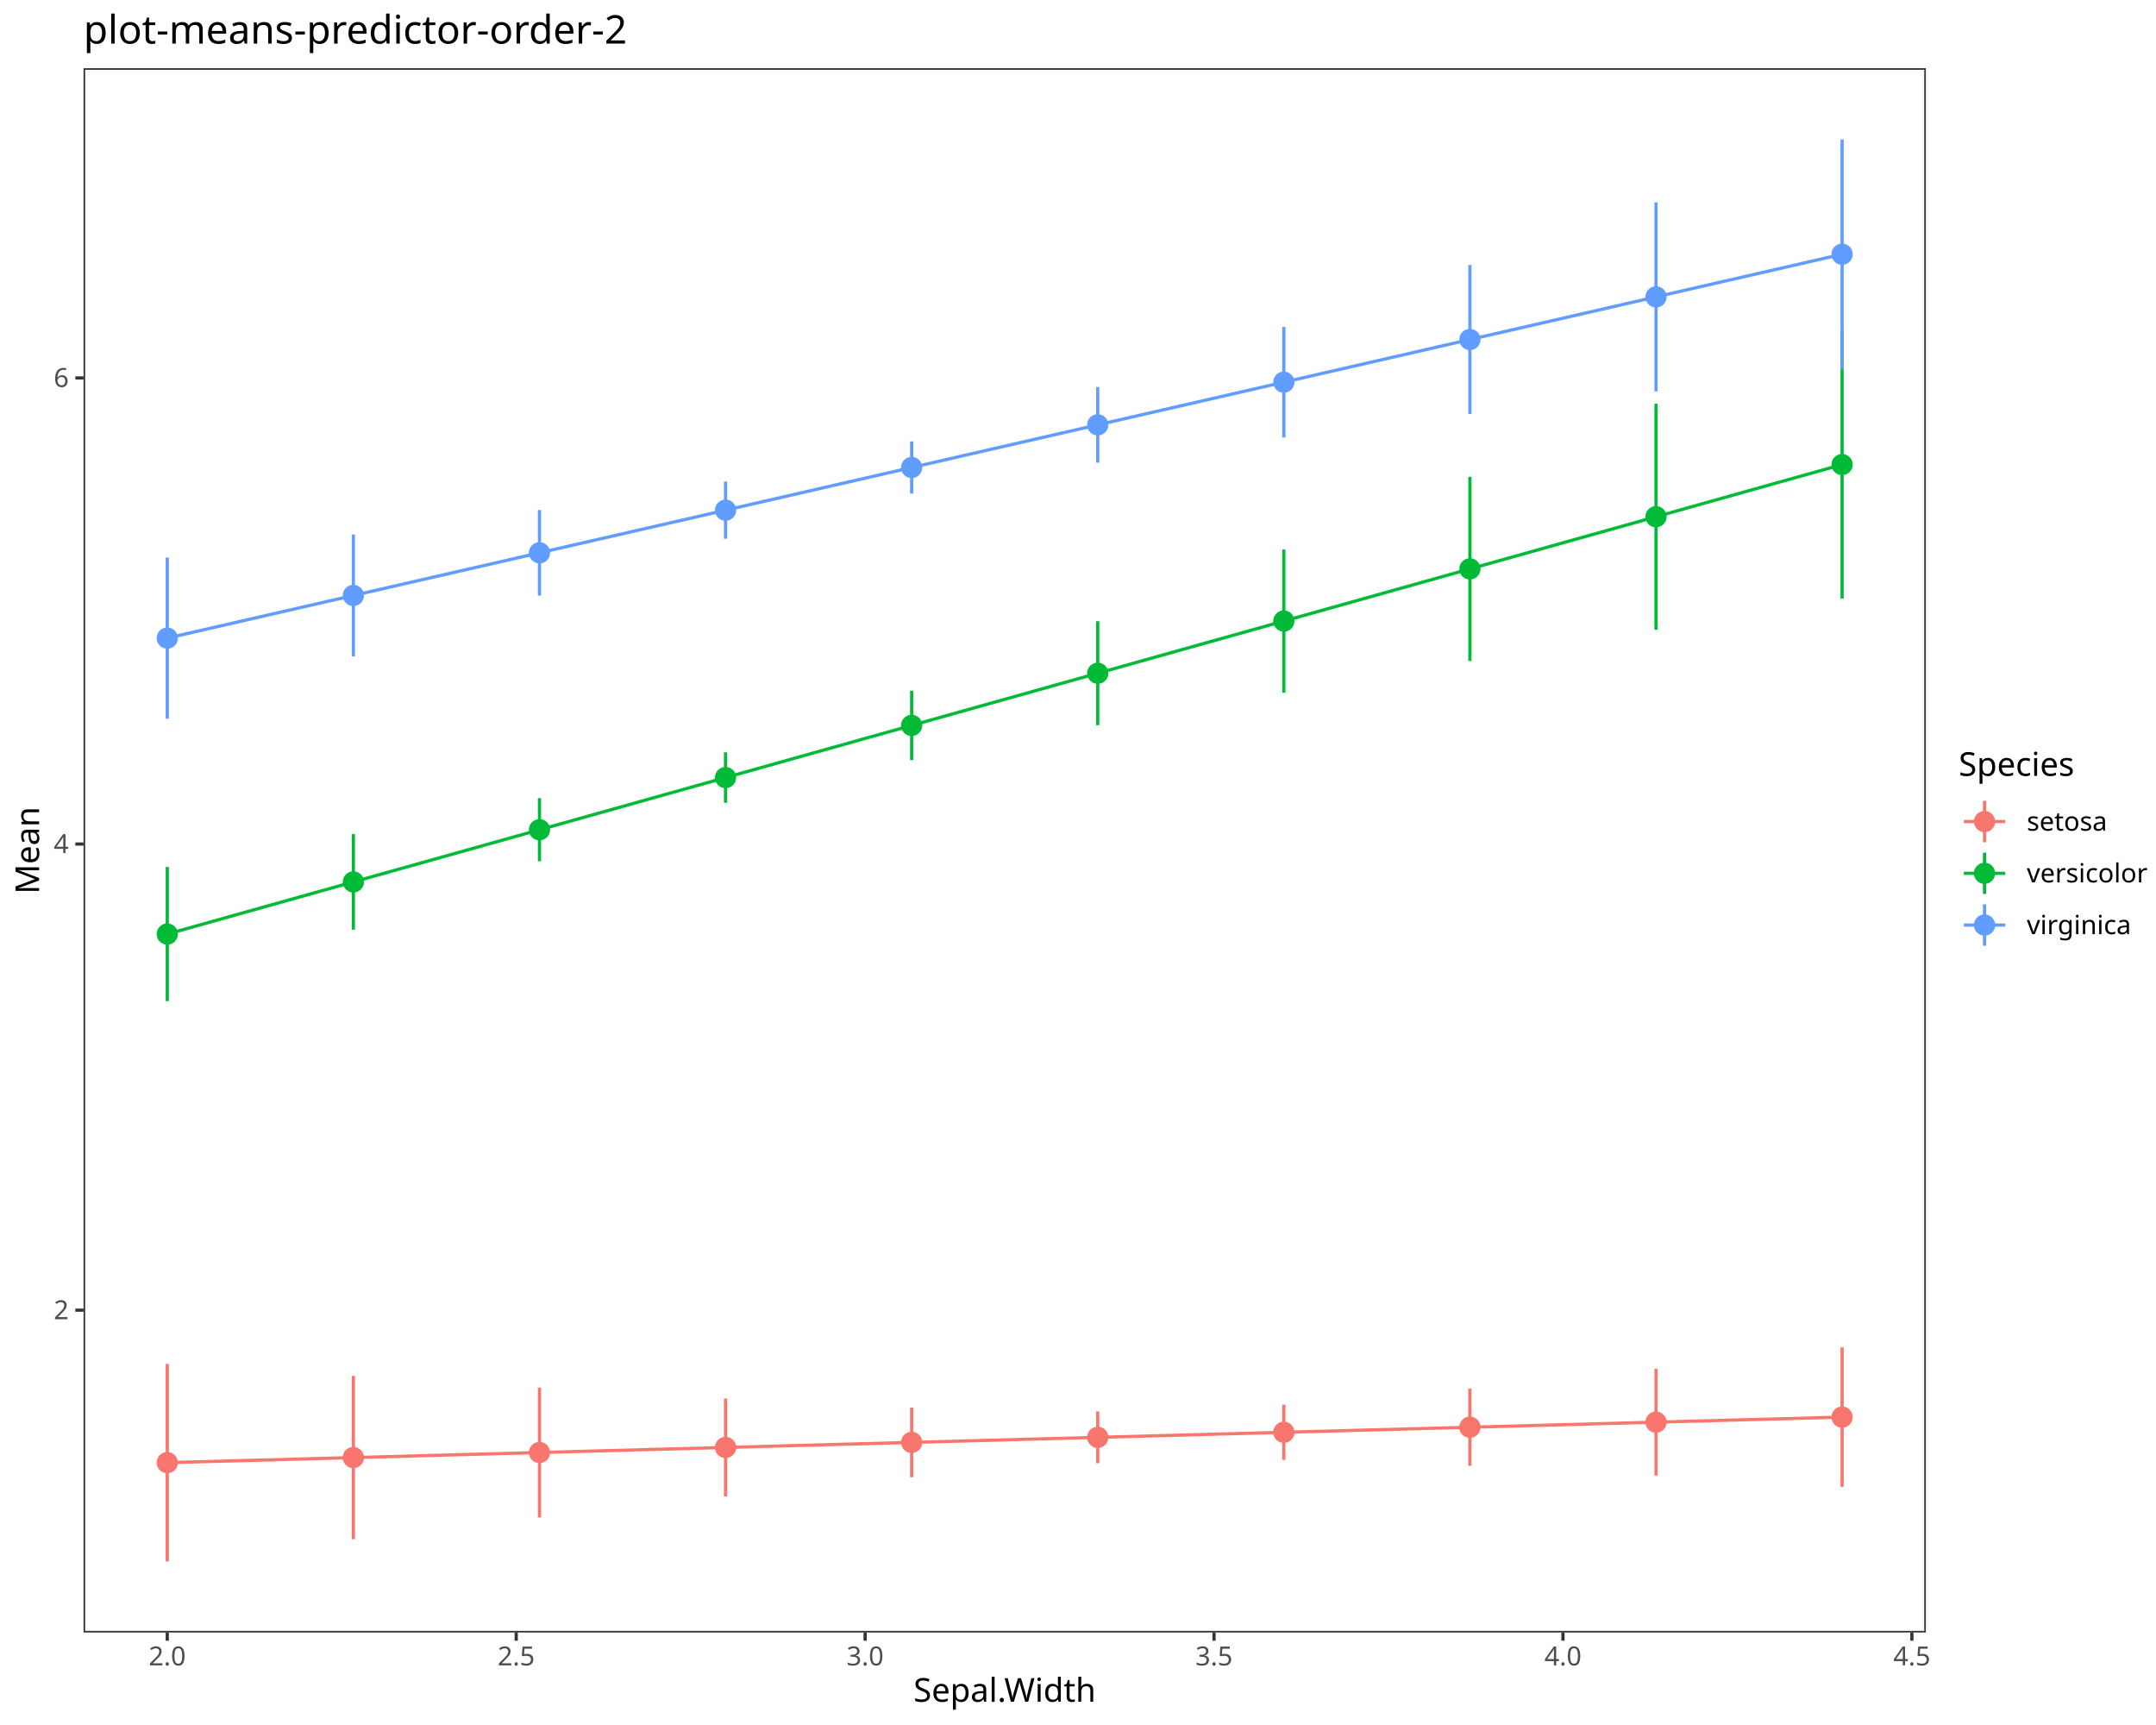
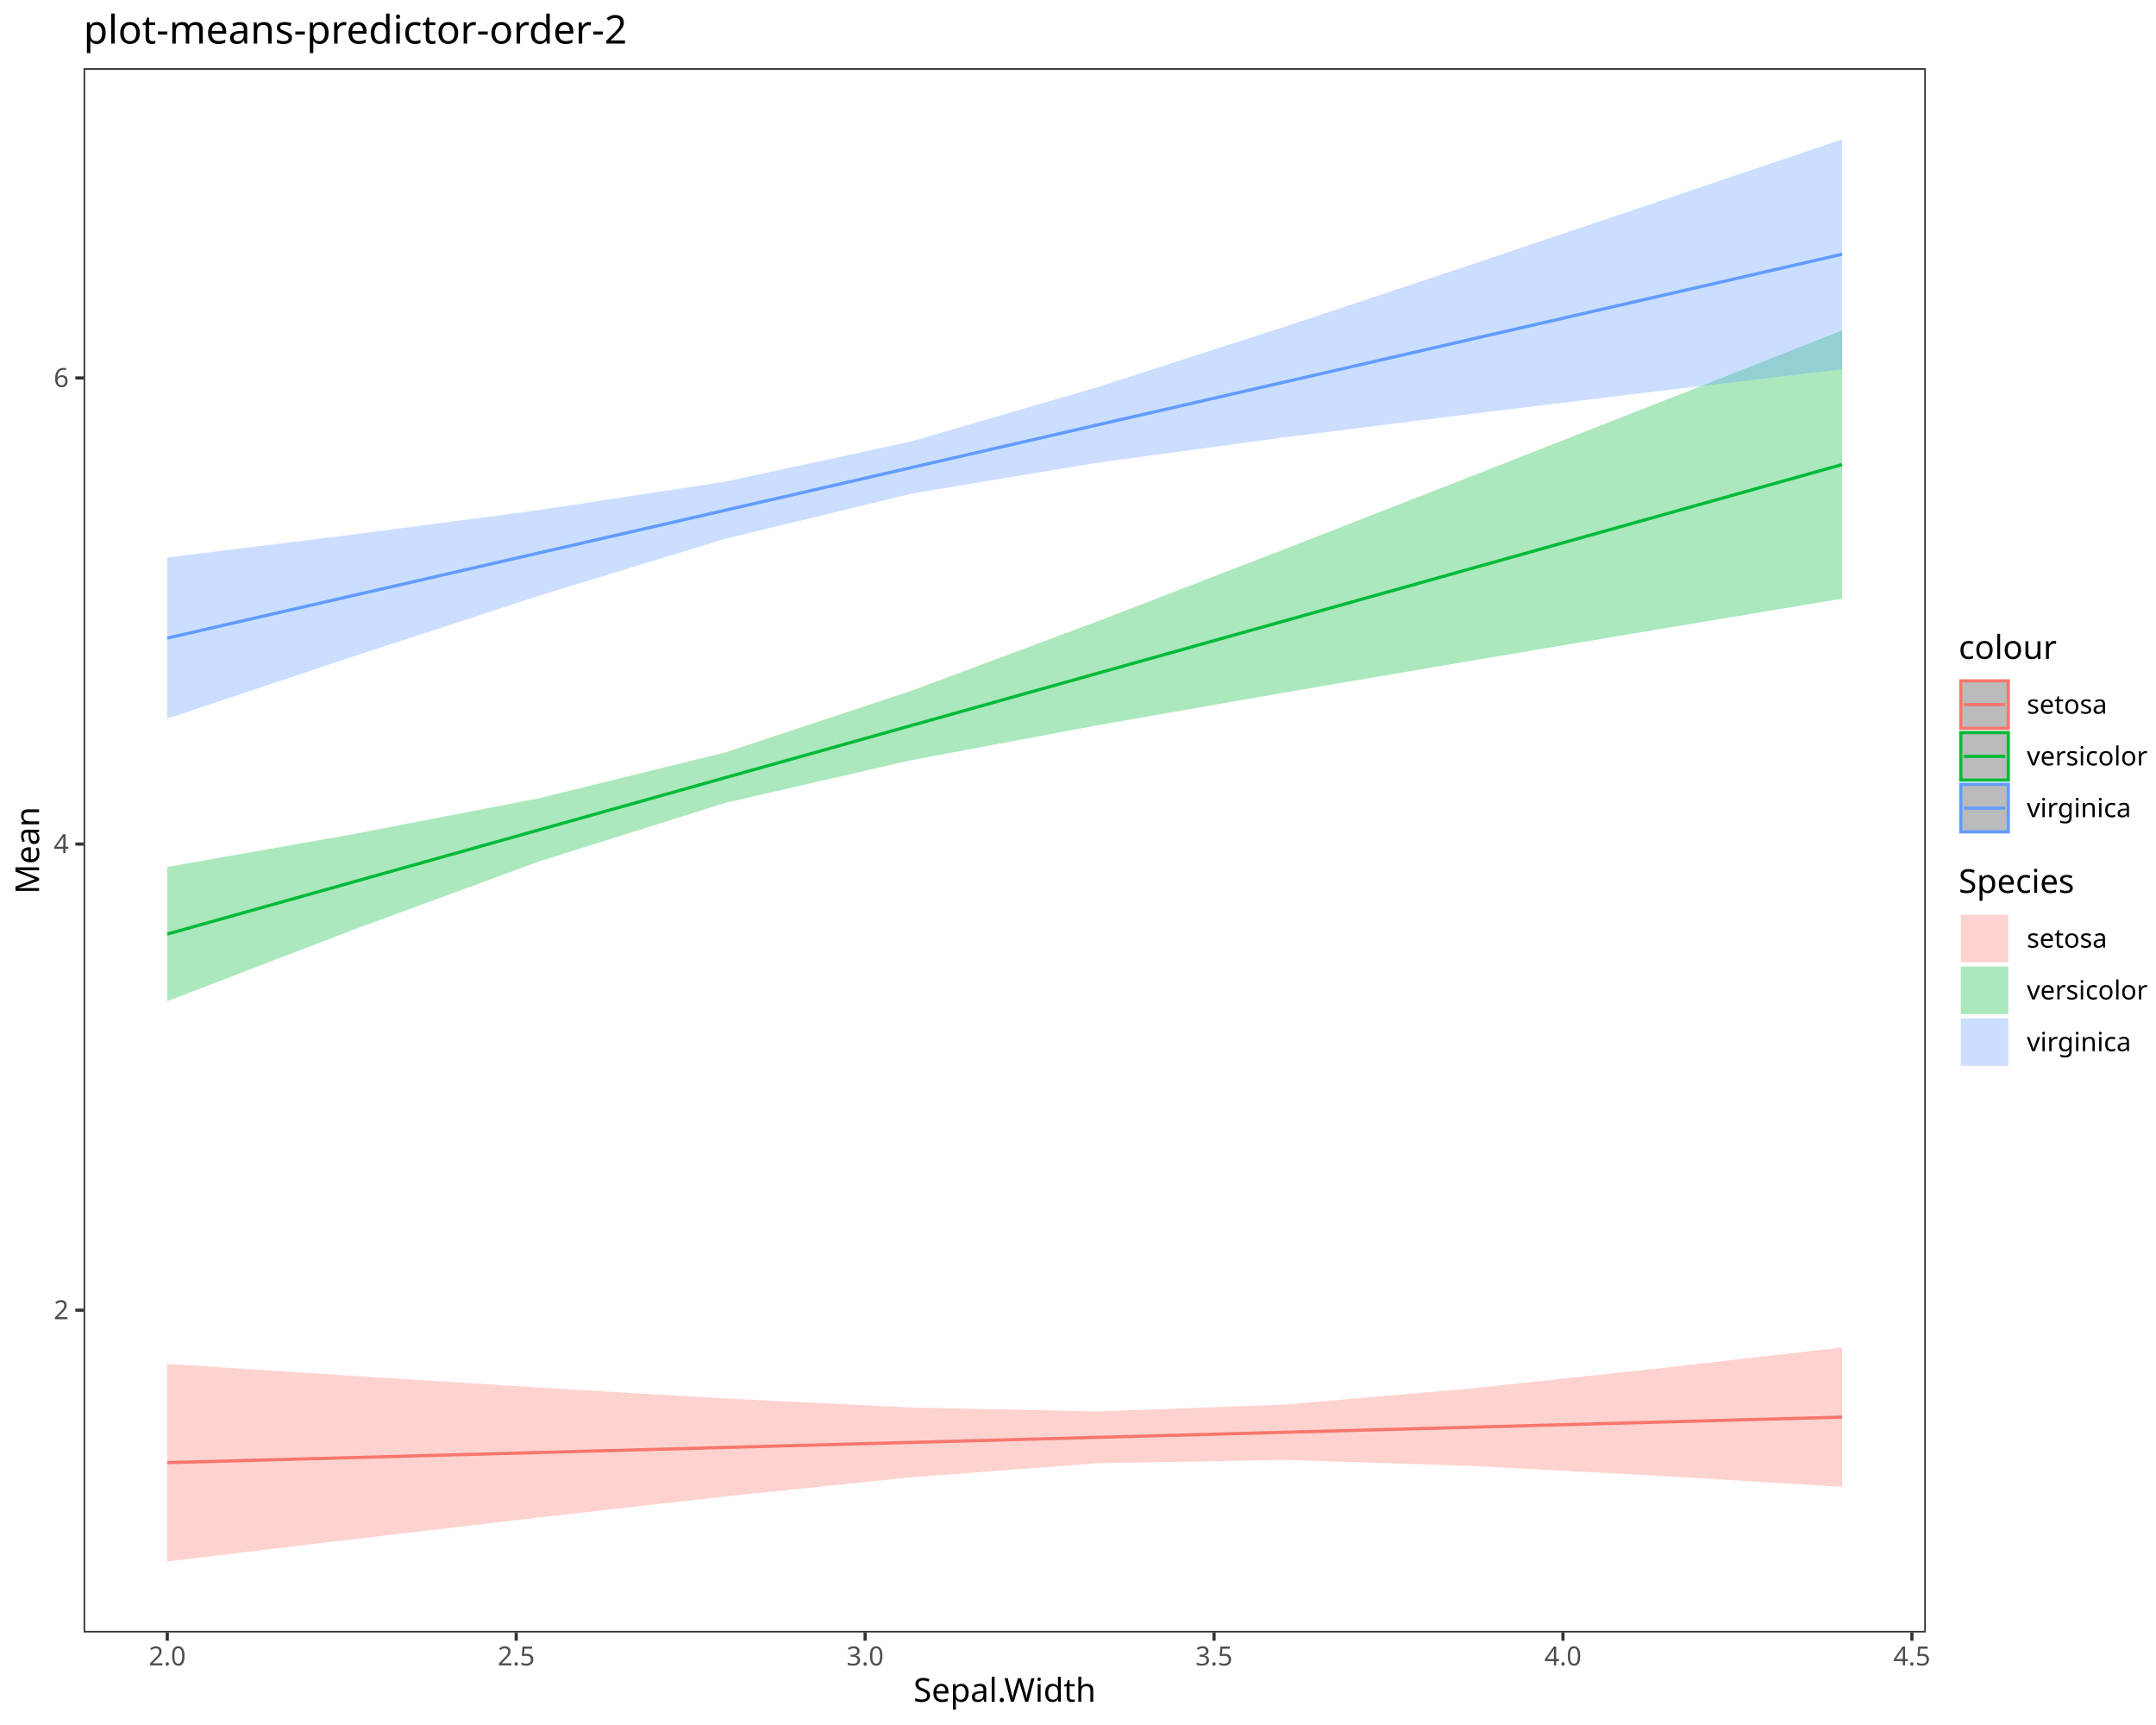
<svg xmlns="http://www.w3.org/2000/svg" class="svglite" data-engine-version="2.0" width="720.00pt" height="576.00pt" viewBox="0 0 720.00 576.00">
  <defs>
    <style type="text/css">
    .svglite line, .svglite polyline, .svglite polygon, .svglite path, .svglite rect, .svglite circle {
      fill: none;
      stroke: #000000;
      stroke-linecap: round;
      stroke-linejoin: round;
      stroke-miterlimit: 10.00;
    }
  </style>
  </defs>
  <rect width="100%" height="100%" style="stroke: none; fill: #FFFFFF;" />
  <defs>
    <clipPath id="cpMC4wMHw3MjAuMDB8MC4wMHw1NzYuMDA=">
      <rect x="0.00" y="0.00" width="720.00" height="576.00" />
    </clipPath>
  </defs>
  <g clip-path="url(#cpMC4wMHw3MjAuMDB8MC4wMHw1NzYuMDA=)">
    <rect x="0.00" y="0.00" width="720.00" height="576.00" style="stroke-width: 1.07; stroke: #FFFFFF; fill: #FFFFFF;" />
  </g>
  <defs>
    <clipPath id="cpMjcuOTB8NjQzLjE0fDIyLjc4fDU0NS4xMQ==">
      <rect x="27.90" y="22.78" width="615.24" height="522.33" />
    </clipPath>
  </defs>
  <g clip-path="url(#cpMjcuOTB8NjQzLjE0fDIyLjc4fDU0NS4xMQ==)">
    <rect x="27.90" y="22.78" width="615.24" height="522.33" style="stroke-width: 1.07; stroke: none; fill: #FFFFFF;" />
+     <polygon points="55.86,455.42 118.01,459.44 180.16,463.34 242.30,466.98 304.45,470.00 366.59,471.30 428.74,469.04 490.88,463.67 553.03,457.03 615.17,449.92 615.17,496.46 553.03,492.72 490.88,489.46 428.74,487.48 366.59,488.59 304.45,493.27 242.30,499.66 180.16,506.68 118.01,513.96 55.86,521.37 " style="stroke-width: 0.00; stroke: none; stroke-linecap: butt; fill: #F8766D; fill-opacity: 0.33;" />
+     <polyline points="55.86,455.42 118.01,459.44 180.16,463.34 242.30,466.98 304.45,470.00 366.59,471.30 428.74,469.04 490.88,463.67 553.03,457.03 615.17,449.92 " style="stroke-width: 1.07; stroke: none; stroke-linecap: butt;" />
+     <polyline points="615.17,496.46 553.03,492.72 490.88,489.46 428.74,487.48 366.59,488.59 304.45,493.27 242.30,499.66 180.16,506.68 118.01,513.96 55.86,521.37 " style="stroke-width: 1.07; stroke: none; stroke-linecap: butt;" />
+     <polygon points="55.86,289.50 118.01,278.52 180.16,266.52 242.30,251.22 304.45,230.63 366.59,207.44 428.74,183.47 490.88,159.21 553.03,134.82 615.17,110.35 615.17,199.89 553.03,210.27 490.88,220.71 428.74,231.29 366.59,242.16 304.45,253.81 242.30,268.06 180.16,287.60 118.01,310.44 55.86,334.30 " style="stroke-width: 0.00; stroke: none; stroke-linecap: butt; fill: #00BA38; fill-opacity: 0.33;" />
+     <polyline points="55.86,289.50 118.01,278.52 180.16,266.52 242.30,251.22 304.45,230.63 366.59,207.44 428.74,183.47 490.88,159.21 553.03,134.82 615.17,110.35 " style="stroke-width: 1.07; stroke: none; stroke-linecap: butt;" />
+     <polyline points="615.17,199.89 553.03,210.27 490.88,220.71 428.74,231.29 366.59,242.16 304.45,253.81 242.30,268.06 180.16,287.60 118.01,310.44 55.86,334.30 " style="stroke-width: 1.07; stroke: none; stroke-linecap: butt;" />
+     <polygon points="55.86,186.17 118.01,178.46 180.16,170.30 242.30,160.80 304.45,147.38 366.59,129.24 428.74,109.17 490.88,88.49 553.03,67.56 615.17,46.53 615.17,123.25 553.03,130.70 490.88,138.26 428.74,146.07 366.59,154.48 304.45,164.83 242.30,179.89 180.16,198.87 118.01,219.20 55.86,239.98 " style="stroke-width: 0.00; stroke: none; stroke-linecap: butt; fill: #619CFF; fill-opacity: 0.33;" />
+     <polyline points="55.86,186.17 118.01,178.46 180.16,170.30 242.30,160.80 304.45,147.38 366.59,129.24 428.74,109.17 490.88,88.49 553.03,67.56 615.17,46.53 " style="stroke-width: 1.07; stroke: none; stroke-linecap: butt;" />
+     <polyline points="615.17,123.25 553.03,130.70 490.88,138.26 428.74,146.07 366.59,154.48 304.45,164.83 242.30,179.89 180.16,198.87 118.01,219.20 55.86,239.98 " style="stroke-width: 1.07; stroke: none; stroke-linecap: butt;" />
    <polyline points="55.86,488.39 118.01,486.70 180.16,485.01 242.30,483.32 304.45,481.63 366.59,479.95 428.74,478.26 490.88,476.57 553.03,474.88 615.17,473.19 " style="stroke-width: 1.07; stroke: #F8766D; stroke-linecap: butt;" />
    <polyline points="55.86,311.90 118.01,294.48 180.16,277.06 242.30,259.64 304.45,242.22 366.59,224.80 428.74,207.38 490.88,189.96 553.03,172.54 615.17,155.12 " style="stroke-width: 1.07; stroke: #00BA38; stroke-linecap: butt;" />
    <polyline points="55.86,213.07 118.01,198.83 180.16,184.59 242.30,170.35 304.45,156.10 366.59,141.86 428.74,127.62 490.88,113.37 553.03,99.13 615.17,84.89 " style="stroke-width: 1.07; stroke: #619CFF; stroke-linecap: butt;" />
-     <line x1="55.86" y1="521.37" x2="55.86" y2="455.42" style="stroke-width: 1.07; stroke: #F8766D; stroke-linecap: butt;" />
-     <line x1="118.01" y1="513.96" x2="118.01" y2="459.44" style="stroke-width: 1.07; stroke: #F8766D; stroke-linecap: butt;" />
-     <line x1="180.16" y1="506.68" x2="180.16" y2="463.34" style="stroke-width: 1.07; stroke: #F8766D; stroke-linecap: butt;" />
-     <line x1="242.30" y1="499.66" x2="242.30" y2="466.98" style="stroke-width: 1.07; stroke: #F8766D; stroke-linecap: butt;" />
-     <line x1="304.45" y1="493.27" x2="304.45" y2="470.00" style="stroke-width: 1.07; stroke: #F8766D; stroke-linecap: butt;" />
-     <line x1="366.59" y1="488.59" x2="366.59" y2="471.30" style="stroke-width: 1.07; stroke: #F8766D; stroke-linecap: butt;" />
-     <line x1="428.74" y1="487.48" x2="428.74" y2="469.04" style="stroke-width: 1.07; stroke: #F8766D; stroke-linecap: butt;" />
-     <line x1="490.88" y1="489.46" x2="490.88" y2="463.67" style="stroke-width: 1.07; stroke: #F8766D; stroke-linecap: butt;" />
-     <line x1="553.03" y1="492.72" x2="553.03" y2="457.03" style="stroke-width: 1.07; stroke: #F8766D; stroke-linecap: butt;" />
-     <line x1="615.17" y1="496.46" x2="615.17" y2="449.92" style="stroke-width: 1.07; stroke: #F8766D; stroke-linecap: butt;" />
-     <line x1="55.86" y1="334.30" x2="55.86" y2="289.50" style="stroke-width: 1.07; stroke: #00BA38; stroke-linecap: butt;" />
-     <line x1="118.01" y1="310.44" x2="118.01" y2="278.52" style="stroke-width: 1.07; stroke: #00BA38; stroke-linecap: butt;" />
-     <line x1="180.16" y1="287.60" x2="180.16" y2="266.52" style="stroke-width: 1.07; stroke: #00BA38; stroke-linecap: butt;" />
-     <line x1="242.30" y1="268.06" x2="242.30" y2="251.22" style="stroke-width: 1.07; stroke: #00BA38; stroke-linecap: butt;" />
-     <line x1="304.45" y1="253.81" x2="304.45" y2="230.63" style="stroke-width: 1.07; stroke: #00BA38; stroke-linecap: butt;" />
-     <line x1="366.59" y1="242.16" x2="366.59" y2="207.44" style="stroke-width: 1.07; stroke: #00BA38; stroke-linecap: butt;" />
-     <line x1="428.74" y1="231.29" x2="428.74" y2="183.47" style="stroke-width: 1.07; stroke: #00BA38; stroke-linecap: butt;" />
-     <line x1="490.88" y1="220.71" x2="490.88" y2="159.21" style="stroke-width: 1.07; stroke: #00BA38; stroke-linecap: butt;" />
-     <line x1="553.03" y1="210.27" x2="553.03" y2="134.82" style="stroke-width: 1.07; stroke: #00BA38; stroke-linecap: butt;" />
-     <line x1="615.17" y1="199.89" x2="615.17" y2="110.35" style="stroke-width: 1.07; stroke: #00BA38; stroke-linecap: butt;" />
-     <line x1="55.86" y1="239.98" x2="55.86" y2="186.17" style="stroke-width: 1.07; stroke: #619CFF; stroke-linecap: butt;" />
-     <line x1="118.01" y1="219.20" x2="118.01" y2="178.46" style="stroke-width: 1.07; stroke: #619CFF; stroke-linecap: butt;" />
-     <line x1="180.16" y1="198.87" x2="180.16" y2="170.30" style="stroke-width: 1.07; stroke: #619CFF; stroke-linecap: butt;" />
-     <line x1="242.30" y1="179.89" x2="242.30" y2="160.80" style="stroke-width: 1.07; stroke: #619CFF; stroke-linecap: butt;" />
-     <line x1="304.45" y1="164.83" x2="304.45" y2="147.38" style="stroke-width: 1.07; stroke: #619CFF; stroke-linecap: butt;" />
-     <line x1="366.59" y1="154.48" x2="366.59" y2="129.24" style="stroke-width: 1.07; stroke: #619CFF; stroke-linecap: butt;" />
-     <line x1="428.74" y1="146.07" x2="428.74" y2="109.17" style="stroke-width: 1.07; stroke: #619CFF; stroke-linecap: butt;" />
-     <line x1="490.88" y1="138.26" x2="490.88" y2="88.49" style="stroke-width: 1.07; stroke: #619CFF; stroke-linecap: butt;" />
-     <line x1="553.03" y1="130.70" x2="553.03" y2="67.56" style="stroke-width: 1.07; stroke: #619CFF; stroke-linecap: butt;" />
-     <line x1="615.17" y1="123.25" x2="615.17" y2="46.53" style="stroke-width: 1.07; stroke: #619CFF; stroke-linecap: butt;" />
-     <circle cx="55.86" cy="488.39" r="2.84" style="stroke-width: 1.42; stroke: #F8766D; fill: #F8766D;" />
-     <circle cx="118.01" cy="486.70" r="2.84" style="stroke-width: 1.42; stroke: #F8766D; fill: #F8766D;" />
-     <circle cx="180.16" cy="485.01" r="2.84" style="stroke-width: 1.42; stroke: #F8766D; fill: #F8766D;" />
-     <circle cx="242.30" cy="483.32" r="2.84" style="stroke-width: 1.42; stroke: #F8766D; fill: #F8766D;" />
-     <circle cx="304.45" cy="481.63" r="2.84" style="stroke-width: 1.42; stroke: #F8766D; fill: #F8766D;" />
-     <circle cx="366.59" cy="479.95" r="2.84" style="stroke-width: 1.42; stroke: #F8766D; fill: #F8766D;" />
-     <circle cx="428.74" cy="478.26" r="2.84" style="stroke-width: 1.42; stroke: #F8766D; fill: #F8766D;" />
-     <circle cx="490.88" cy="476.57" r="2.84" style="stroke-width: 1.42; stroke: #F8766D; fill: #F8766D;" />
-     <circle cx="553.03" cy="474.88" r="2.84" style="stroke-width: 1.42; stroke: #F8766D; fill: #F8766D;" />
-     <circle cx="615.17" cy="473.19" r="2.84" style="stroke-width: 1.42; stroke: #F8766D; fill: #F8766D;" />
-     <circle cx="55.86" cy="311.90" r="2.84" style="stroke-width: 1.42; stroke: #00BA38; fill: #00BA38;" />
-     <circle cx="118.01" cy="294.48" r="2.84" style="stroke-width: 1.42; stroke: #00BA38; fill: #00BA38;" />
-     <circle cx="180.16" cy="277.06" r="2.84" style="stroke-width: 1.42; stroke: #00BA38; fill: #00BA38;" />
-     <circle cx="242.30" cy="259.64" r="2.84" style="stroke-width: 1.42; stroke: #00BA38; fill: #00BA38;" />
-     <circle cx="304.45" cy="242.22" r="2.84" style="stroke-width: 1.42; stroke: #00BA38; fill: #00BA38;" />
-     <circle cx="366.59" cy="224.80" r="2.84" style="stroke-width: 1.42; stroke: #00BA38; fill: #00BA38;" />
-     <circle cx="428.74" cy="207.38" r="2.84" style="stroke-width: 1.42; stroke: #00BA38; fill: #00BA38;" />
-     <circle cx="490.88" cy="189.96" r="2.84" style="stroke-width: 1.42; stroke: #00BA38; fill: #00BA38;" />
-     <circle cx="553.03" cy="172.54" r="2.84" style="stroke-width: 1.42; stroke: #00BA38; fill: #00BA38;" />
-     <circle cx="615.17" cy="155.12" r="2.84" style="stroke-width: 1.42; stroke: #00BA38; fill: #00BA38;" />
-     <circle cx="55.86" cy="213.07" r="2.84" style="stroke-width: 1.42; stroke: #619CFF; fill: #619CFF;" />
-     <circle cx="118.01" cy="198.83" r="2.84" style="stroke-width: 1.42; stroke: #619CFF; fill: #619CFF;" />
-     <circle cx="180.16" cy="184.59" r="2.84" style="stroke-width: 1.42; stroke: #619CFF; fill: #619CFF;" />
-     <circle cx="242.30" cy="170.35" r="2.84" style="stroke-width: 1.42; stroke: #619CFF; fill: #619CFF;" />
-     <circle cx="304.45" cy="156.10" r="2.84" style="stroke-width: 1.42; stroke: #619CFF; fill: #619CFF;" />
-     <circle cx="366.59" cy="141.86" r="2.84" style="stroke-width: 1.42; stroke: #619CFF; fill: #619CFF;" />
-     <circle cx="428.74" cy="127.62" r="2.84" style="stroke-width: 1.42; stroke: #619CFF; fill: #619CFF;" />
-     <circle cx="490.88" cy="113.37" r="2.84" style="stroke-width: 1.42; stroke: #619CFF; fill: #619CFF;" />
-     <circle cx="553.03" cy="99.13" r="2.84" style="stroke-width: 1.42; stroke: #619CFF; fill: #619CFF;" />
-     <circle cx="615.17" cy="84.89" r="2.84" style="stroke-width: 1.42; stroke: #619CFF; fill: #619CFF;" />
    <rect x="27.90" y="22.78" width="615.24" height="522.33" style="stroke-width: 1.07; stroke: #333333;" />
  </g>
  <g clip-path="url(#cpMC4wMHw3MjAuMDB8MC4wMHw1NzYuMDA=)">
    <text x="22.97" y="440.51" text-anchor="end" style="font-size: 8.80px; fill: #4D4D4D; font-family: sans;" textLength="4.89px" lengthAdjust="spacingAndGlyphs">2</text>
    <text x="22.97" y="284.86" text-anchor="end" style="font-size: 8.80px; fill: #4D4D4D; font-family: sans;" textLength="4.89px" lengthAdjust="spacingAndGlyphs">4</text>
    <text x="22.97" y="129.22" text-anchor="end" style="font-size: 8.80px; fill: #4D4D4D; font-family: sans;" textLength="4.89px" lengthAdjust="spacingAndGlyphs">6</text>
    <polyline points="25.16,437.48 27.90,437.48 " style="stroke-width: 1.07; stroke: #333333; stroke-linecap: butt;" />
    <polyline points="25.16,281.83 27.90,281.83 " style="stroke-width: 1.07; stroke: #333333; stroke-linecap: butt;" />
    <polyline points="25.16,126.19 27.90,126.19 " style="stroke-width: 1.07; stroke: #333333; stroke-linecap: butt;" />
    <polyline points="55.86,547.85 55.86,545.11 " style="stroke-width: 1.07; stroke: #333333; stroke-linecap: butt;" />
    <polyline points="172.39,547.85 172.39,545.11 " style="stroke-width: 1.07; stroke: #333333; stroke-linecap: butt;" />
    <polyline points="288.91,547.85 288.91,545.11 " style="stroke-width: 1.07; stroke: #333333; stroke-linecap: butt;" />
    <polyline points="405.43,547.85 405.43,545.11 " style="stroke-width: 1.07; stroke: #333333; stroke-linecap: butt;" />
    <polyline points="521.96,547.85 521.96,545.11 " style="stroke-width: 1.07; stroke: #333333; stroke-linecap: butt;" />
    <polyline points="638.48,547.85 638.48,545.11 " style="stroke-width: 1.07; stroke: #333333; stroke-linecap: butt;" />
    <text x="55.86" y="556.10" text-anchor="middle" style="font-size: 8.80px; fill: #4D4D4D; font-family: sans;" textLength="12.23px" lengthAdjust="spacingAndGlyphs">2.0</text>
    <text x="172.39" y="556.10" text-anchor="middle" style="font-size: 8.80px; fill: #4D4D4D; font-family: sans;" textLength="12.23px" lengthAdjust="spacingAndGlyphs">2.5</text>
    <text x="288.91" y="556.10" text-anchor="middle" style="font-size: 8.80px; fill: #4D4D4D; font-family: sans;" textLength="12.23px" lengthAdjust="spacingAndGlyphs">3.0</text>
    <text x="405.43" y="556.10" text-anchor="middle" style="font-size: 8.80px; fill: #4D4D4D; font-family: sans;" textLength="12.23px" lengthAdjust="spacingAndGlyphs">3.5</text>
    <text x="521.96" y="556.10" text-anchor="middle" style="font-size: 8.80px; fill: #4D4D4D; font-family: sans;" textLength="12.23px" lengthAdjust="spacingAndGlyphs">4.0</text>
    <text x="638.48" y="556.10" text-anchor="middle" style="font-size: 8.80px; fill: #4D4D4D; font-family: sans;" textLength="12.23px" lengthAdjust="spacingAndGlyphs">4.5</text>
    <text x="335.52" y="568.24" text-anchor="middle" style="font-size: 11.00px; font-family: sans;" textLength="59.31px" lengthAdjust="spacingAndGlyphs">Sepal.Width</text>
    <text transform="translate(13.05,283.95) rotate(-90)" text-anchor="middle" style="font-size: 11.00px; font-family: sans;" textLength="27.52px" lengthAdjust="spacingAndGlyphs">Mean</text>
-     <rect x="654.10" y="250.36" width="60.42" height="67.17" style="stroke-width: 1.07; stroke: none; fill: #FFFFFF;" />
-     <text x="654.10" y="259.07" style="font-size: 11.00px; font-family: sans;" textLength="39.14px" lengthAdjust="spacingAndGlyphs">Species</text>
-     <rect x="654.10" y="265.69" width="17.28" height="17.28" style="stroke-width: 1.07; stroke: none; fill: #FFFFFF;" />
-     <line x1="655.83" y1="274.33" x2="669.65" y2="274.33" style="stroke-width: 1.07; stroke: #F8766D; stroke-linecap: butt;" />
-     <line x1="662.74" y1="281.25" x2="662.74" y2="267.42" style="stroke-width: 1.07; stroke: #F8766D; stroke-linecap: butt;" />
-     <circle cx="662.74" cy="274.33" r="2.84" style="stroke-width: 1.42; stroke: #F8766D; fill: #F8766D;" />
-     <rect x="654.10" y="282.97" width="17.28" height="17.28" style="stroke-width: 1.07; stroke: none; fill: #FFFFFF;" />
-     <line x1="655.83" y1="291.61" x2="669.65" y2="291.61" style="stroke-width: 1.07; stroke: #00BA38; stroke-linecap: butt;" />
-     <line x1="662.74" y1="298.53" x2="662.74" y2="284.70" style="stroke-width: 1.07; stroke: #00BA38; stroke-linecap: butt;" />
-     <circle cx="662.74" cy="291.61" r="2.84" style="stroke-width: 1.42; stroke: #00BA38; fill: #00BA38;" />
-     <rect x="654.10" y="300.25" width="17.28" height="17.28" style="stroke-width: 1.07; stroke: none; fill: #FFFFFF;" />
-     <line x1="655.83" y1="308.89" x2="669.65" y2="308.89" style="stroke-width: 1.07; stroke: #619CFF; stroke-linecap: butt;" />
-     <line x1="662.74" y1="315.81" x2="662.74" y2="301.98" style="stroke-width: 1.07; stroke: #619CFF; stroke-linecap: butt;" />
-     <circle cx="662.74" cy="308.89" r="2.84" style="stroke-width: 1.42; stroke: #619CFF; fill: #619CFF;" />
-     <text x="676.86" y="277.36" style="font-size: 8.80px; font-family: sans;" textLength="25.94px" lengthAdjust="spacingAndGlyphs">setosa</text>
-     <text x="676.86" y="294.64" style="font-size: 8.80px; font-family: sans;" textLength="37.66px" lengthAdjust="spacingAndGlyphs">versicolor</text>
-     <text x="676.86" y="311.92" style="font-size: 8.80px; font-family: sans;" textLength="32.28px" lengthAdjust="spacingAndGlyphs">virginica</text>
+     <rect x="654.10" y="211.30" width="60.42" height="67.17" style="stroke-width: 1.07; stroke: none; fill: #FFFFFF;" />
+     <text x="654.10" y="220.01" style="font-size: 11.00px; font-family: sans;" textLength="29.96px" lengthAdjust="spacingAndGlyphs">colour</text>
+     <rect x="654.10" y="226.63" width="17.28" height="17.28" style="stroke-width: 1.07; stroke: none; fill: #FFFFFF;" />
+     <rect x="654.81" y="227.34" width="15.86" height="15.86" style="stroke-width: 1.07; stroke: #F8766D; stroke-linecap: butt; stroke-linejoin: miter; fill: #333333; fill-opacity: 0.33;" />
+     <line x1="655.83" y1="235.27" x2="669.65" y2="235.27" style="stroke-width: 1.07; stroke: #F8766D; stroke-linecap: butt;" />
+     <rect x="654.10" y="243.91" width="17.28" height="17.28" style="stroke-width: 1.07; stroke: none; fill: #FFFFFF;" />
+     <rect x="654.81" y="244.62" width="15.86" height="15.86" style="stroke-width: 1.07; stroke: #00BA38; stroke-linecap: butt; stroke-linejoin: miter; fill: #333333; fill-opacity: 0.33;" />
+     <line x1="655.83" y1="252.55" x2="669.65" y2="252.55" style="stroke-width: 1.07; stroke: #00BA38; stroke-linecap: butt;" />
+     <rect x="654.10" y="261.19" width="17.28" height="17.28" style="stroke-width: 1.07; stroke: none; fill: #FFFFFF;" />
+     <rect x="654.81" y="261.90" width="15.86" height="15.86" style="stroke-width: 1.07; stroke: #619CFF; stroke-linecap: butt; stroke-linejoin: miter; fill: #333333; fill-opacity: 0.33;" />
+     <line x1="655.83" y1="269.83" x2="669.65" y2="269.83" style="stroke-width: 1.07; stroke: #619CFF; stroke-linecap: butt;" />
+     <text x="676.86" y="238.30" style="font-size: 8.80px; font-family: sans;" textLength="25.94px" lengthAdjust="spacingAndGlyphs">setosa</text>
+     <text x="676.86" y="255.58" style="font-size: 8.80px; font-family: sans;" textLength="37.66px" lengthAdjust="spacingAndGlyphs">versicolor</text>
+     <text x="676.86" y="272.86" style="font-size: 8.80px; font-family: sans;" textLength="32.28px" lengthAdjust="spacingAndGlyphs">virginica</text>
+     <rect x="654.10" y="289.43" width="60.42" height="67.17" style="stroke-width: 1.07; stroke: none; fill: #FFFFFF;" />
+     <text x="654.10" y="298.14" style="font-size: 11.00px; font-family: sans;" textLength="39.14px" lengthAdjust="spacingAndGlyphs">Species</text>
+     <rect x="654.10" y="304.76" width="17.28" height="17.28" style="stroke-width: 1.07; stroke: none; fill: #FFFFFF;" />
+     <rect x="654.81" y="305.47" width="15.86" height="15.86" style="stroke-width: 1.07; stroke: none; stroke-linecap: butt; stroke-linejoin: miter; fill: #F8766D; fill-opacity: 0.33;" />
+     <rect x="654.10" y="322.04" width="17.28" height="17.28" style="stroke-width: 1.07; stroke: none; fill: #FFFFFF;" />
+     <rect x="654.81" y="322.75" width="15.86" height="15.86" style="stroke-width: 1.07; stroke: none; stroke-linecap: butt; stroke-linejoin: miter; fill: #00BA38; fill-opacity: 0.33;" />
+     <rect x="654.10" y="339.32" width="17.28" height="17.28" style="stroke-width: 1.07; stroke: none; fill: #FFFFFF;" />
+     <rect x="654.81" y="340.03" width="15.86" height="15.86" style="stroke-width: 1.07; stroke: none; stroke-linecap: butt; stroke-linejoin: miter; fill: #619CFF; fill-opacity: 0.33;" />
+     <text x="676.86" y="316.43" style="font-size: 8.80px; font-family: sans;" textLength="25.94px" lengthAdjust="spacingAndGlyphs">setosa</text>
+     <text x="676.86" y="333.71" style="font-size: 8.80px; font-family: sans;" textLength="37.66px" lengthAdjust="spacingAndGlyphs">versicolor</text>
+     <text x="676.86" y="350.99" style="font-size: 8.80px; font-family: sans;" textLength="32.28px" lengthAdjust="spacingAndGlyphs">virginica</text>
    <text x="27.90" y="14.56" style="font-size: 13.20px; font-family: sans;" textLength="168.01px" lengthAdjust="spacingAndGlyphs">plot-means-predictor-order-2</text>
  </g>
</svg>
